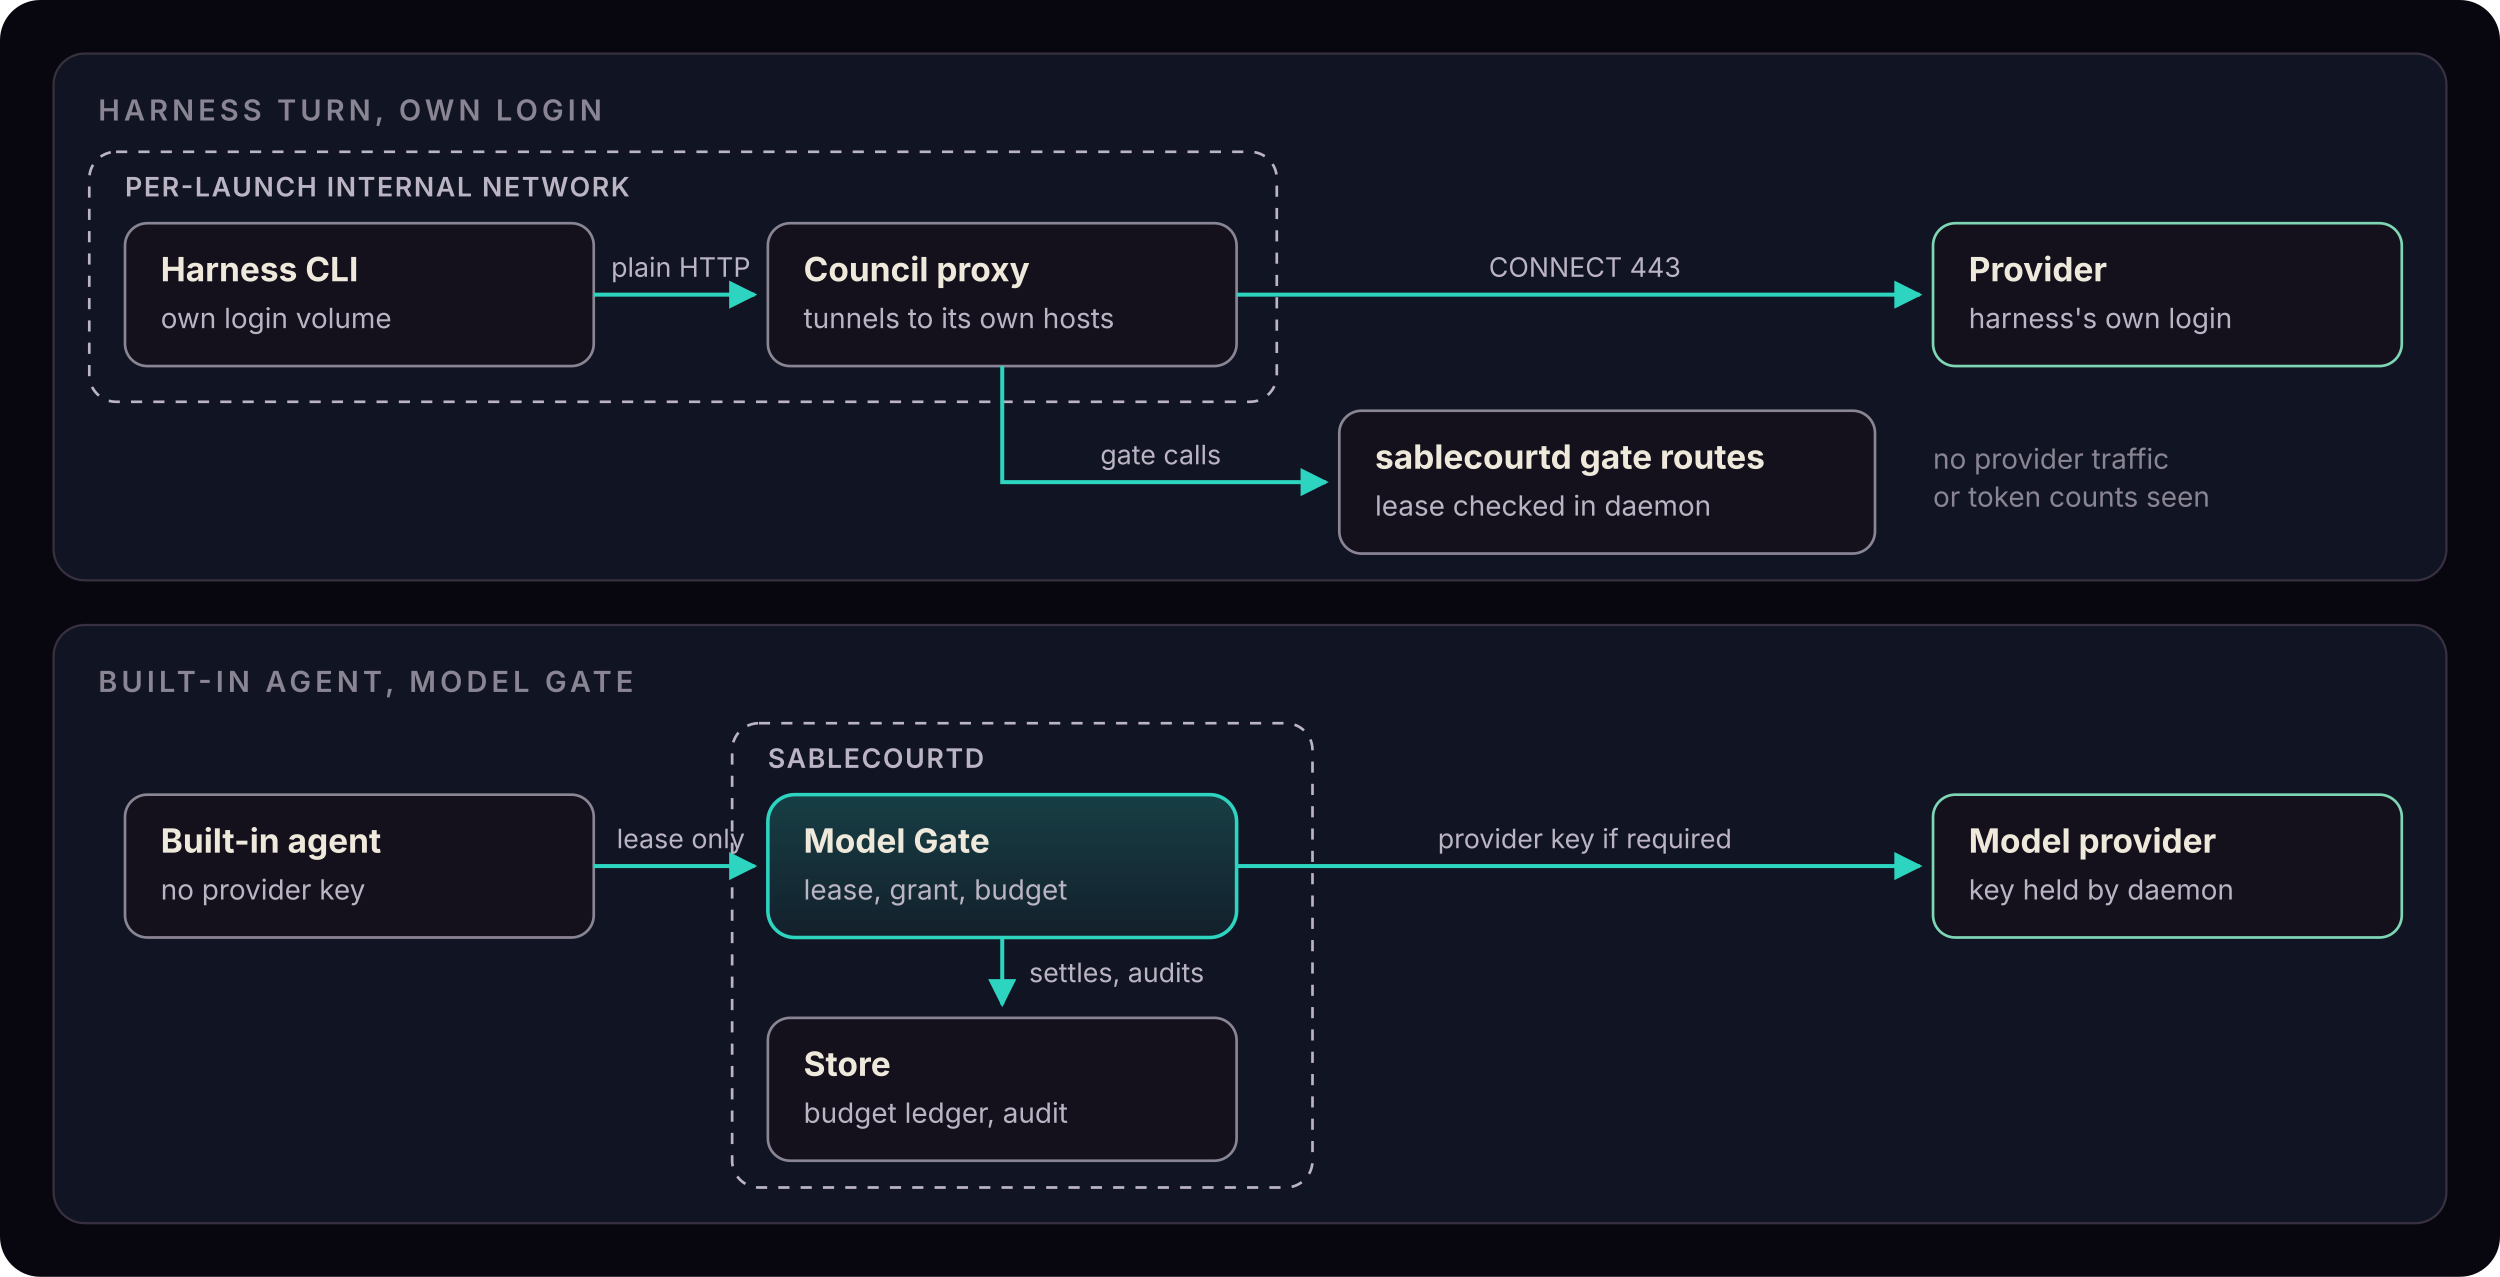
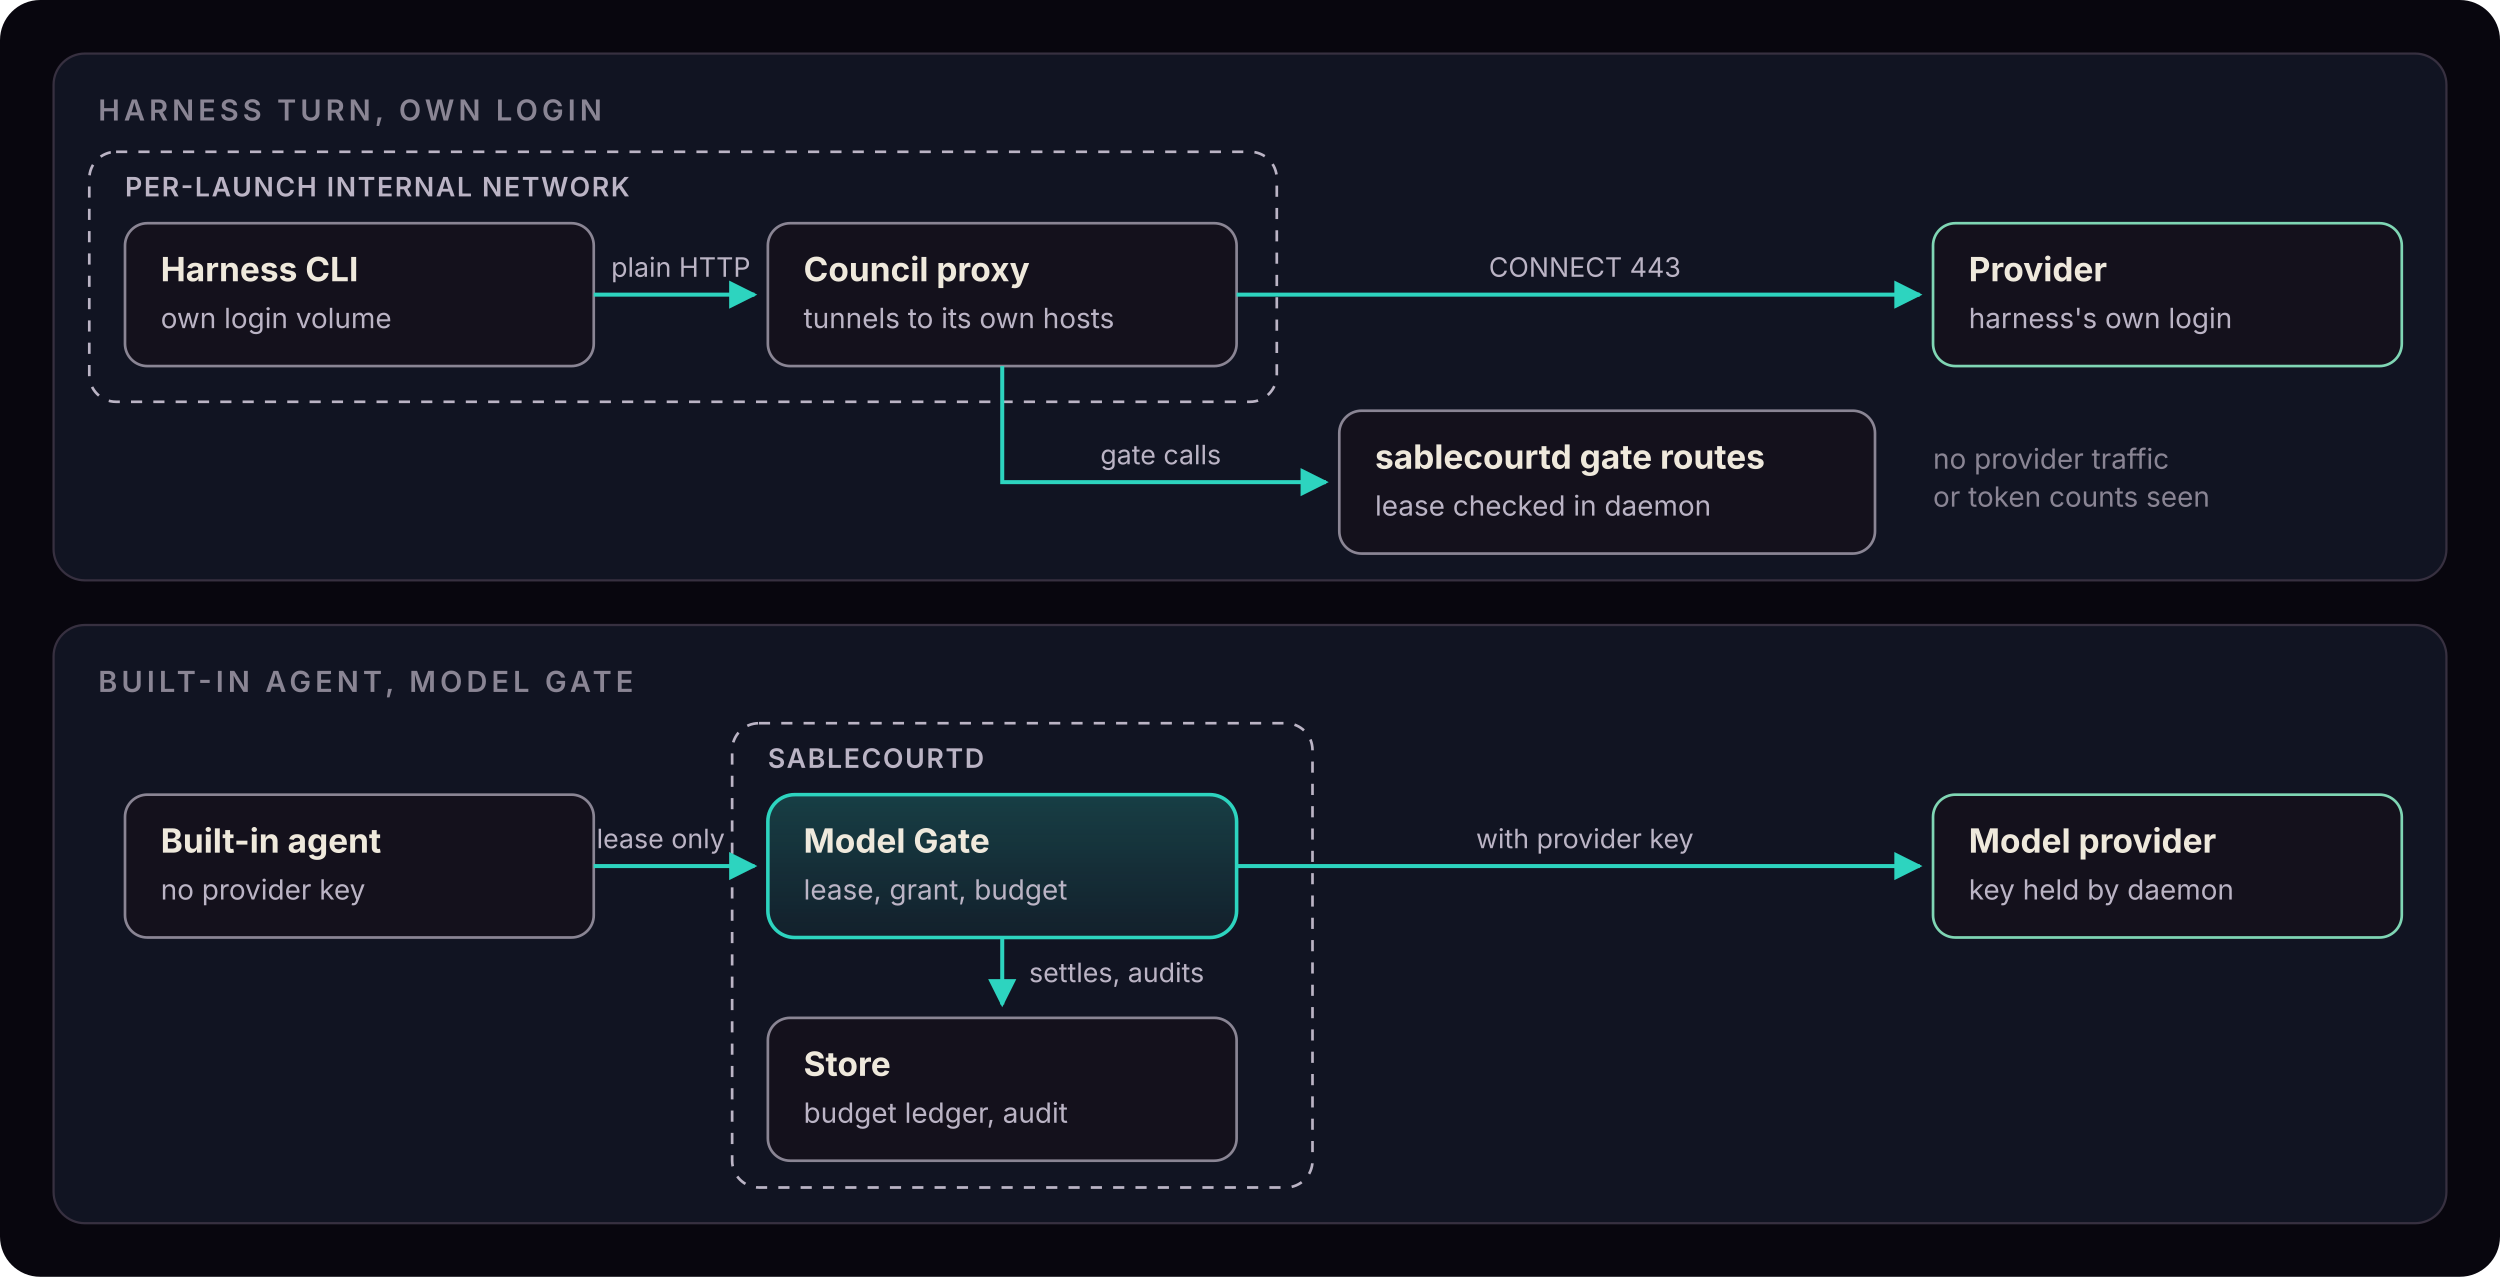
<svg xmlns="http://www.w3.org/2000/svg" viewBox="0 0 1120 572" role="img" aria-labelledby="t d" data-diagram="components" font-family="system-ui, -apple-system, BlinkMacSystemFont, 'Segoe UI', sans-serif">
  <defs>
    <marker id="a" viewBox="0 0 10 10" refX="9" refY="5" markerWidth="7" markerHeight="7" orient="auto-start-reverse">
      <path d="M0 0 10 5 0 10z" fill="#2dd4bf" />
    </marker>
    <marker id="m" viewBox="0 0 10 10" refX="9" refY="5" markerWidth="7" markerHeight="7" orient="auto-start-reverse">
      <path d="M0 0 10 5 0 10z" fill="#8a8594" />
    </marker>
    <marker id="x" viewBox="0 0 10 10" refX="9" refY="5" markerWidth="7" markerHeight="7" orient="auto-start-reverse">
      <path d="M0 0 10 5 0 10z" fill="#f87171" />
    </marker>
    <linearGradient id="glow" x1="0" y1="0" x2="0" y2="1">
      <stop offset="0" stop-color="#2dd4bf" stop-opacity=".22" />
      <stop offset="1" stop-color="#2dd4bf" stop-opacity=".06" />
    </linearGradient>
    <style>
      .lane{fill:#111422;stroke:#373040}
      .lanet{fill:#8a8594;font-size:13px;font-weight:600;letter-spacing:.14em}
      .box{fill:#14111c;stroke:#8a8594;stroke-width:1.2}
      .key{fill:url(#glow);stroke:#2dd4bf;stroke-width:1.6}
      .ext{fill:#14111c;stroke:#7fd6b4;stroke-width:1.2}
      .plan{fill:#14111c;stroke:#8a8594;stroke-width:1.2;stroke-dasharray:5 4}
      .wait{fill:#14111c;stroke:#f0b86a;stroke-width:1.2}
      .bad{fill:#14111c;stroke:#f87171;stroke-width:1.2}
      .frame{fill:none;stroke:#bbb4c5;stroke-dasharray:5 5;stroke-width:1.2}
      .h{fill:#efe9dc;font-size:15px;font-weight:650}
      .s{fill:#bbb4c5;font-size:12.5px}
      .cap{fill:#8a8594;font-size:12.5px}
      .pn{fill:#8a8594;font-size:12px;font-weight:600;letter-spacing:.06em}
      .n{fill:#2dd4bf;font-size:12px;font-weight:700;letter-spacing:.08em}
      .idt{fill:#bbb4c5;font-size:12px;font-weight:600;letter-spacing:.06em}
      .lbl{fill:#bbb4c5;font-size:12px}
      .no{fill:#f87171;font-size:13px;font-weight:600}
      .f{stroke:#2dd4bf;stroke-width:1.8;fill:none}
      .r{stroke:#8a8594;stroke-width:1.4;fill:none;stroke-dasharray:4 4}
      .deny{stroke:#f87171;stroke-width:1.4;fill:none;stroke-dasharray:4 4}
      .life{stroke:#373040;stroke-width:1.2;fill:none;stroke-dasharray:4 4}
    </style>
  </defs>
  <rect width="1120" height="572" rx="18" fill="#08060e" />
  <rect class="lane" x="24" y="24" width="1072" height="236" rx="14" />
  <text class="lanet" x="44" y="54">HARNESS TURN, OWN LOGIN</text>
  <rect class="frame" x="40" y="68" width="532" height="112" rx="12" />
  <text class="idt" x="56" y="88">PER-LAUNCH INTERNAL NETWORK</text>
  <rect class="box" x="56" y="100" width="210" height="64" rx="10" />
  <text class="h" x="72" y="126">Harness CLI</text>
  <text class="s" x="72" y="147">own login volume</text>
  <rect class="box" x="344" y="100" width="210" height="64" rx="10" />
  <text class="h" x="360" y="126">Council proxy</text>
  <text class="s" x="360" y="147">tunnels to its own hosts</text>
  <rect class="ext" x="866" y="100" width="210" height="64" rx="10" />
  <text class="h" x="882" y="126">Provider</text>
  <text class="s" x="882" y="147">harness's own login</text>
  <rect class="box" x="600" y="184" width="240" height="64" rx="10" />
  <text class="h" x="616" y="210">sablecourtd gate routes</text>
  <text class="s" x="616" y="231">lease checked in daemon</text>
  <path class="f" d="M266 132H338" marker-end="url(#a)" />
  <text class="lbl" x="305" y="124" text-anchor="middle">plain HTTP</text>
  <path class="f" d="M554 132H860" marker-end="url(#a)" />
  <text class="lbl" x="710" y="124" text-anchor="middle">CONNECT 443</text>
  <path class="f" d="M449 164V216H594" marker-end="url(#a)" />
  <text class="lbl" x="520" y="208" text-anchor="middle">gate calls</text>
  <text class="cap" x="866" y="210">no provider traffic</text>
  <text class="cap" x="866" y="227">or token counts seen</text>
  <rect class="lane" x="24" y="280" width="1072" height="268" rx="14" />
  <text class="lanet" x="44" y="310">BUILT-IN AGENT, MODEL GATE</text>
  <rect class="frame" x="328" y="324" width="260" height="208" rx="12" />
  <text class="idt" x="344" y="344">SABLECOURTD</text>
  <rect class="box" x="56" y="356" width="210" height="64" rx="10" />
  <text class="h" x="72" y="382">Built-in agent</text>
  <text class="s" x="72" y="403">no provider key</text>
  <rect class="key" x="344" y="356" width="210" height="64" rx="12" />
  <text class="h" x="360" y="382">Model Gate</text>
  <text class="s" x="360" y="403">lease, grant, budget</text>
  <rect class="box" x="344" y="456" width="210" height="64" rx="10" />
  <text class="h" x="360" y="482">Store</text>
  <text class="s" x="360" y="503">budget ledger, audit</text>
  <rect class="ext" x="866" y="356" width="210" height="64" rx="10" />
  <text class="h" x="882" y="382">Model provider</text>
  <text class="s" x="882" y="403">key held by daemon</text>
  <path class="f" d="M266 388H338" marker-end="url(#a)" />
-   <text class="lbl" x="305" y="380" text-anchor="middle">lease only</text>
+   <text class="lbl" x="296" y="380" text-anchor="middle">lease only</text>
  <path class="f" d="M554 388H860" marker-end="url(#a)" />
-   <text class="lbl" x="710" y="380" text-anchor="middle">provider key if required</text>
+   <text class="lbl" x="710" y="380" text-anchor="middle">with provider key</text>
  <path class="f" d="M449 420V450" marker-end="url(#a)" />
  <text class="lbl" x="461" y="440">settles, audits</text>
</svg>
